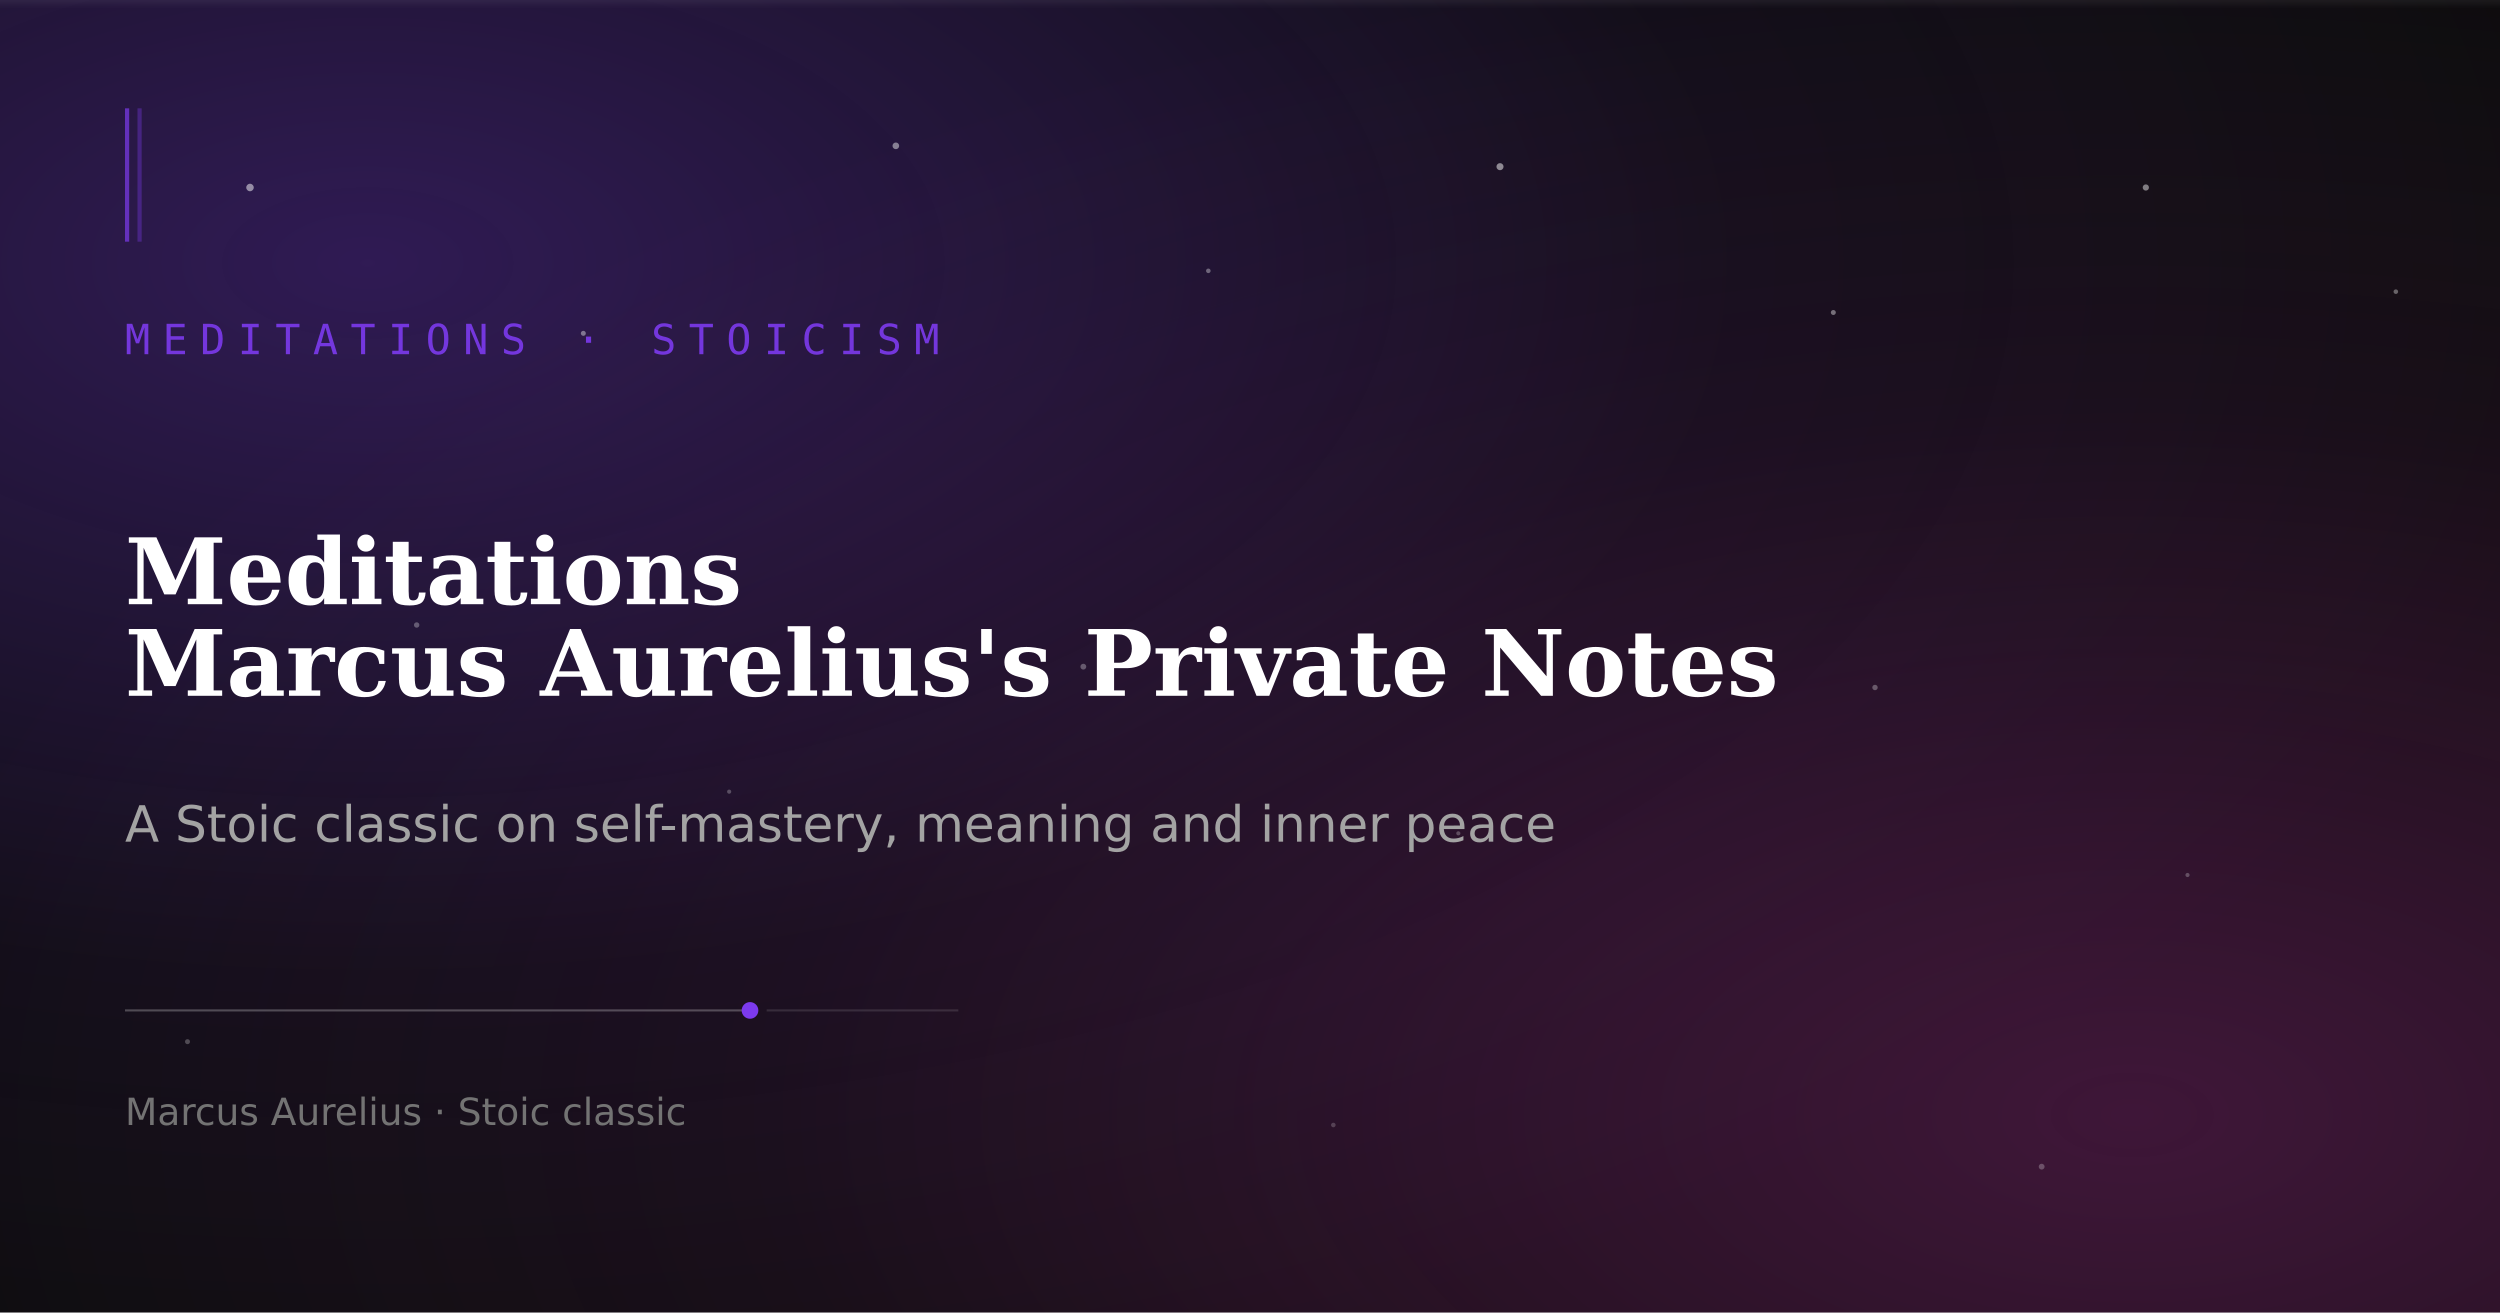
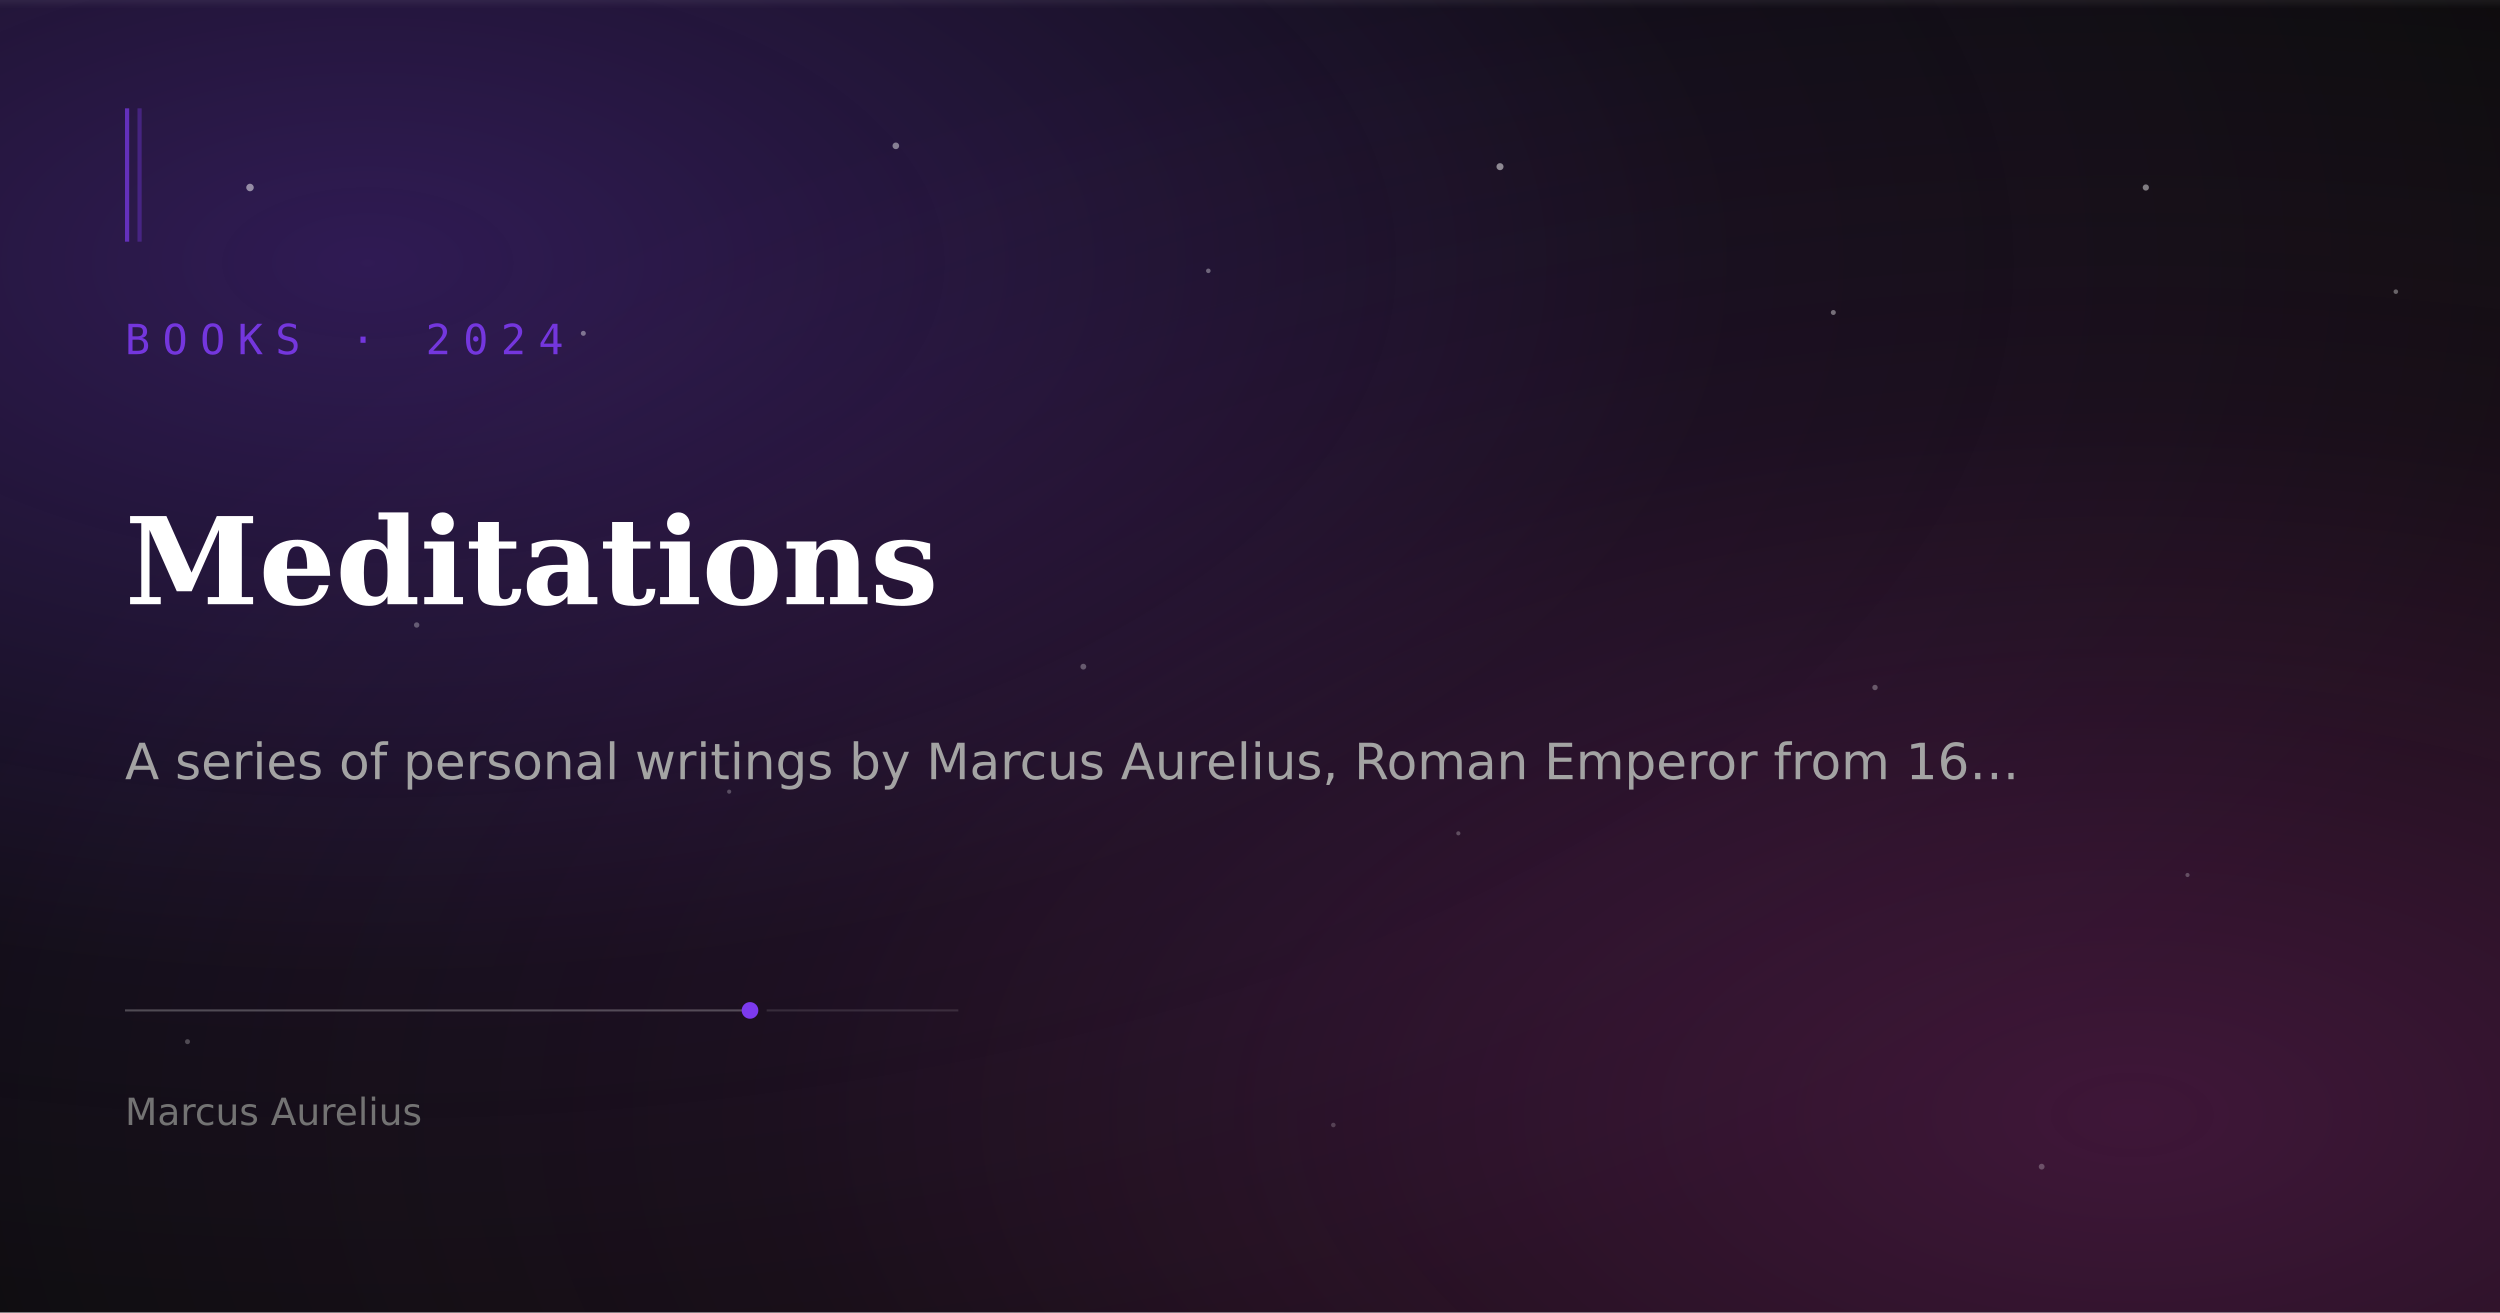
<svg xmlns="http://www.w3.org/2000/svg" width="1200" height="630" viewBox="0 0 1200 630">
  <defs>
    <radialGradient id="glow1" cx="0.15" cy="0.2" r="0.9">
      <stop offset="0%" stop-color="#7C3AED" stop-opacity="0.32" />
      <stop offset="60%" stop-color="#7C3AED" stop-opacity="0.06" />
      <stop offset="100%" stop-color="#7C3AED" stop-opacity="0" />
    </radialGradient>
    <radialGradient id="glow2" cx="0.85" cy="0.85" r="0.9">
      <stop offset="0%" stop-color="#F33BD6" stop-opacity="0.22" />
      <stop offset="60%" stop-color="#F33BD6" stop-opacity="0.05" />
      <stop offset="100%" stop-color="#F33BD6" stop-opacity="0" />
    </radialGradient>
    <linearGradient id="fade" x1="0" y1="0" x2="0" y2="1">
      <stop offset="0%" stop-color="#ffffff" stop-opacity="0.06" />
      <stop offset="100%" stop-color="#ffffff" stop-opacity="0" />
    </linearGradient>
  </defs>
  <rect width="1200" height="630" fill="#0c0c0c" />
  <rect width="1200" height="630" fill="url(#glow1)" />
  <rect width="1200" height="630" fill="url(#glow2)" />
  <g fill="#ffffff">
    <circle cx="120" cy="90" r="1.8" opacity="0.5" />
    <circle cx="280" cy="160" r="1.2" opacity="0.4" />
    <circle cx="430" cy="70" r="1.6" opacity="0.45" />
    <circle cx="580" cy="130" r="1.1" opacity="0.35" />
    <circle cx="720" cy="80" r="1.7" opacity="0.5" />
    <circle cx="880" cy="150" r="1.2" opacity="0.4" />
    <circle cx="1030" cy="90" r="1.5" opacity="0.45" />
    <circle cx="1150" cy="140" r="1.1" opacity="0.35" />
    <circle cx="200" cy="300" r="1.3" opacity="0.3" />
-     <circle cx="350" cy="380" r="1.0" opacity="0.25" />
+     <circle cx="350" cy="380" r="1" opacity="0.25" />
    <circle cx="520" cy="320" r="1.4" opacity="0.3" />
-     <circle cx="700" cy="400" r="1.0" opacity="0.25" />
+     <circle cx="700" cy="400" r="1" opacity="0.25" />
    <circle cx="900" cy="330" r="1.3" opacity="0.3" />
-     <circle cx="1050" cy="420" r="1.0" opacity="0.25" />
+     <circle cx="1050" cy="420" r="1" opacity="0.25" />
    <circle cx="90" cy="500" r="1.2" opacity="0.25" />
    <circle cx="640" cy="540" r="1.1" opacity="0.2" />
    <circle cx="980" cy="560" r="1.4" opacity="0.25" />
  </g>
  <rect width="1200" height="4" fill="url(#fade)" />
  <rect x="60" y="52" width="2" height="64" fill="#7C3AED" opacity="0.7" />
  <rect x="66" y="52" width="2" height="64" fill="#7C3AED" opacity="0.35" />
-   <text x="60" y="170" font-family="'DejaVu Sans Mono', monospace" font-size="20" letter-spacing="6" fill="#7C3AED" opacity="0.9">MEDITATIONS · STOICISM</text>
-   <text x="60" y="290" font-family="Playfair Display, 'DejaVu Serif', Georgia, serif" font-size="44" font-weight="bold" fill="#ffffff">Meditations</text>
-   <text x="60" y="334" font-family="Playfair Display, 'DejaVu Serif', Georgia, serif" font-size="44" font-weight="bold" fill="#ffffff">Marcus Aurelius's Private Notes</text>
-   <text x="60" y="404" font-family="'Source Sans 3', 'DejaVu Sans', Arial, sans-serif" font-size="24" fill="#a3a3a3">A Stoic classic on self-mastery, meaning and inner peace</text>
+   <text x="60" y="170" font-family="'DejaVu Sans Mono', monospace" font-size="20" letter-spacing="6" fill="#7C3AED" opacity="0.9">BOOKS · 2024</text>
+   <text x="60" y="290" font-family="Playfair Display, 'DejaVu Serif', Georgia, serif" font-size="58" font-weight="bold" fill="#ffffff">Meditations</text>
+   <text x="60" y="374" font-family="'Source Sans 3', 'DejaVu Sans', Arial, sans-serif" font-size="24" fill="#a3a3a3">A series of personal writings by Marcus Aurelius, Roman Emperor from 16…</text>
  <line x1="60" y1="485" x2="360" y2="485" stroke="#ffffff" stroke-opacity="0.25" stroke-width="1" />
  <circle cx="360" cy="485" r="4" fill="#7C3AED" />
  <line x1="368" y1="485" x2="460" y2="485" stroke="#ffffff" stroke-opacity="0.12" stroke-width="1" />
-   <text x="60" y="540" font-family="'Source Sans 3', 'DejaVu Sans', Arial, sans-serif" font-size="18" fill="#737373">Marcus Aurelius · Stoic classic</text>
+   <text x="60" y="540" font-family="'Source Sans 3', 'DejaVu Sans', Arial, sans-serif" font-size="18" fill="#737373">Marcus Aurelius</text>
</svg>
